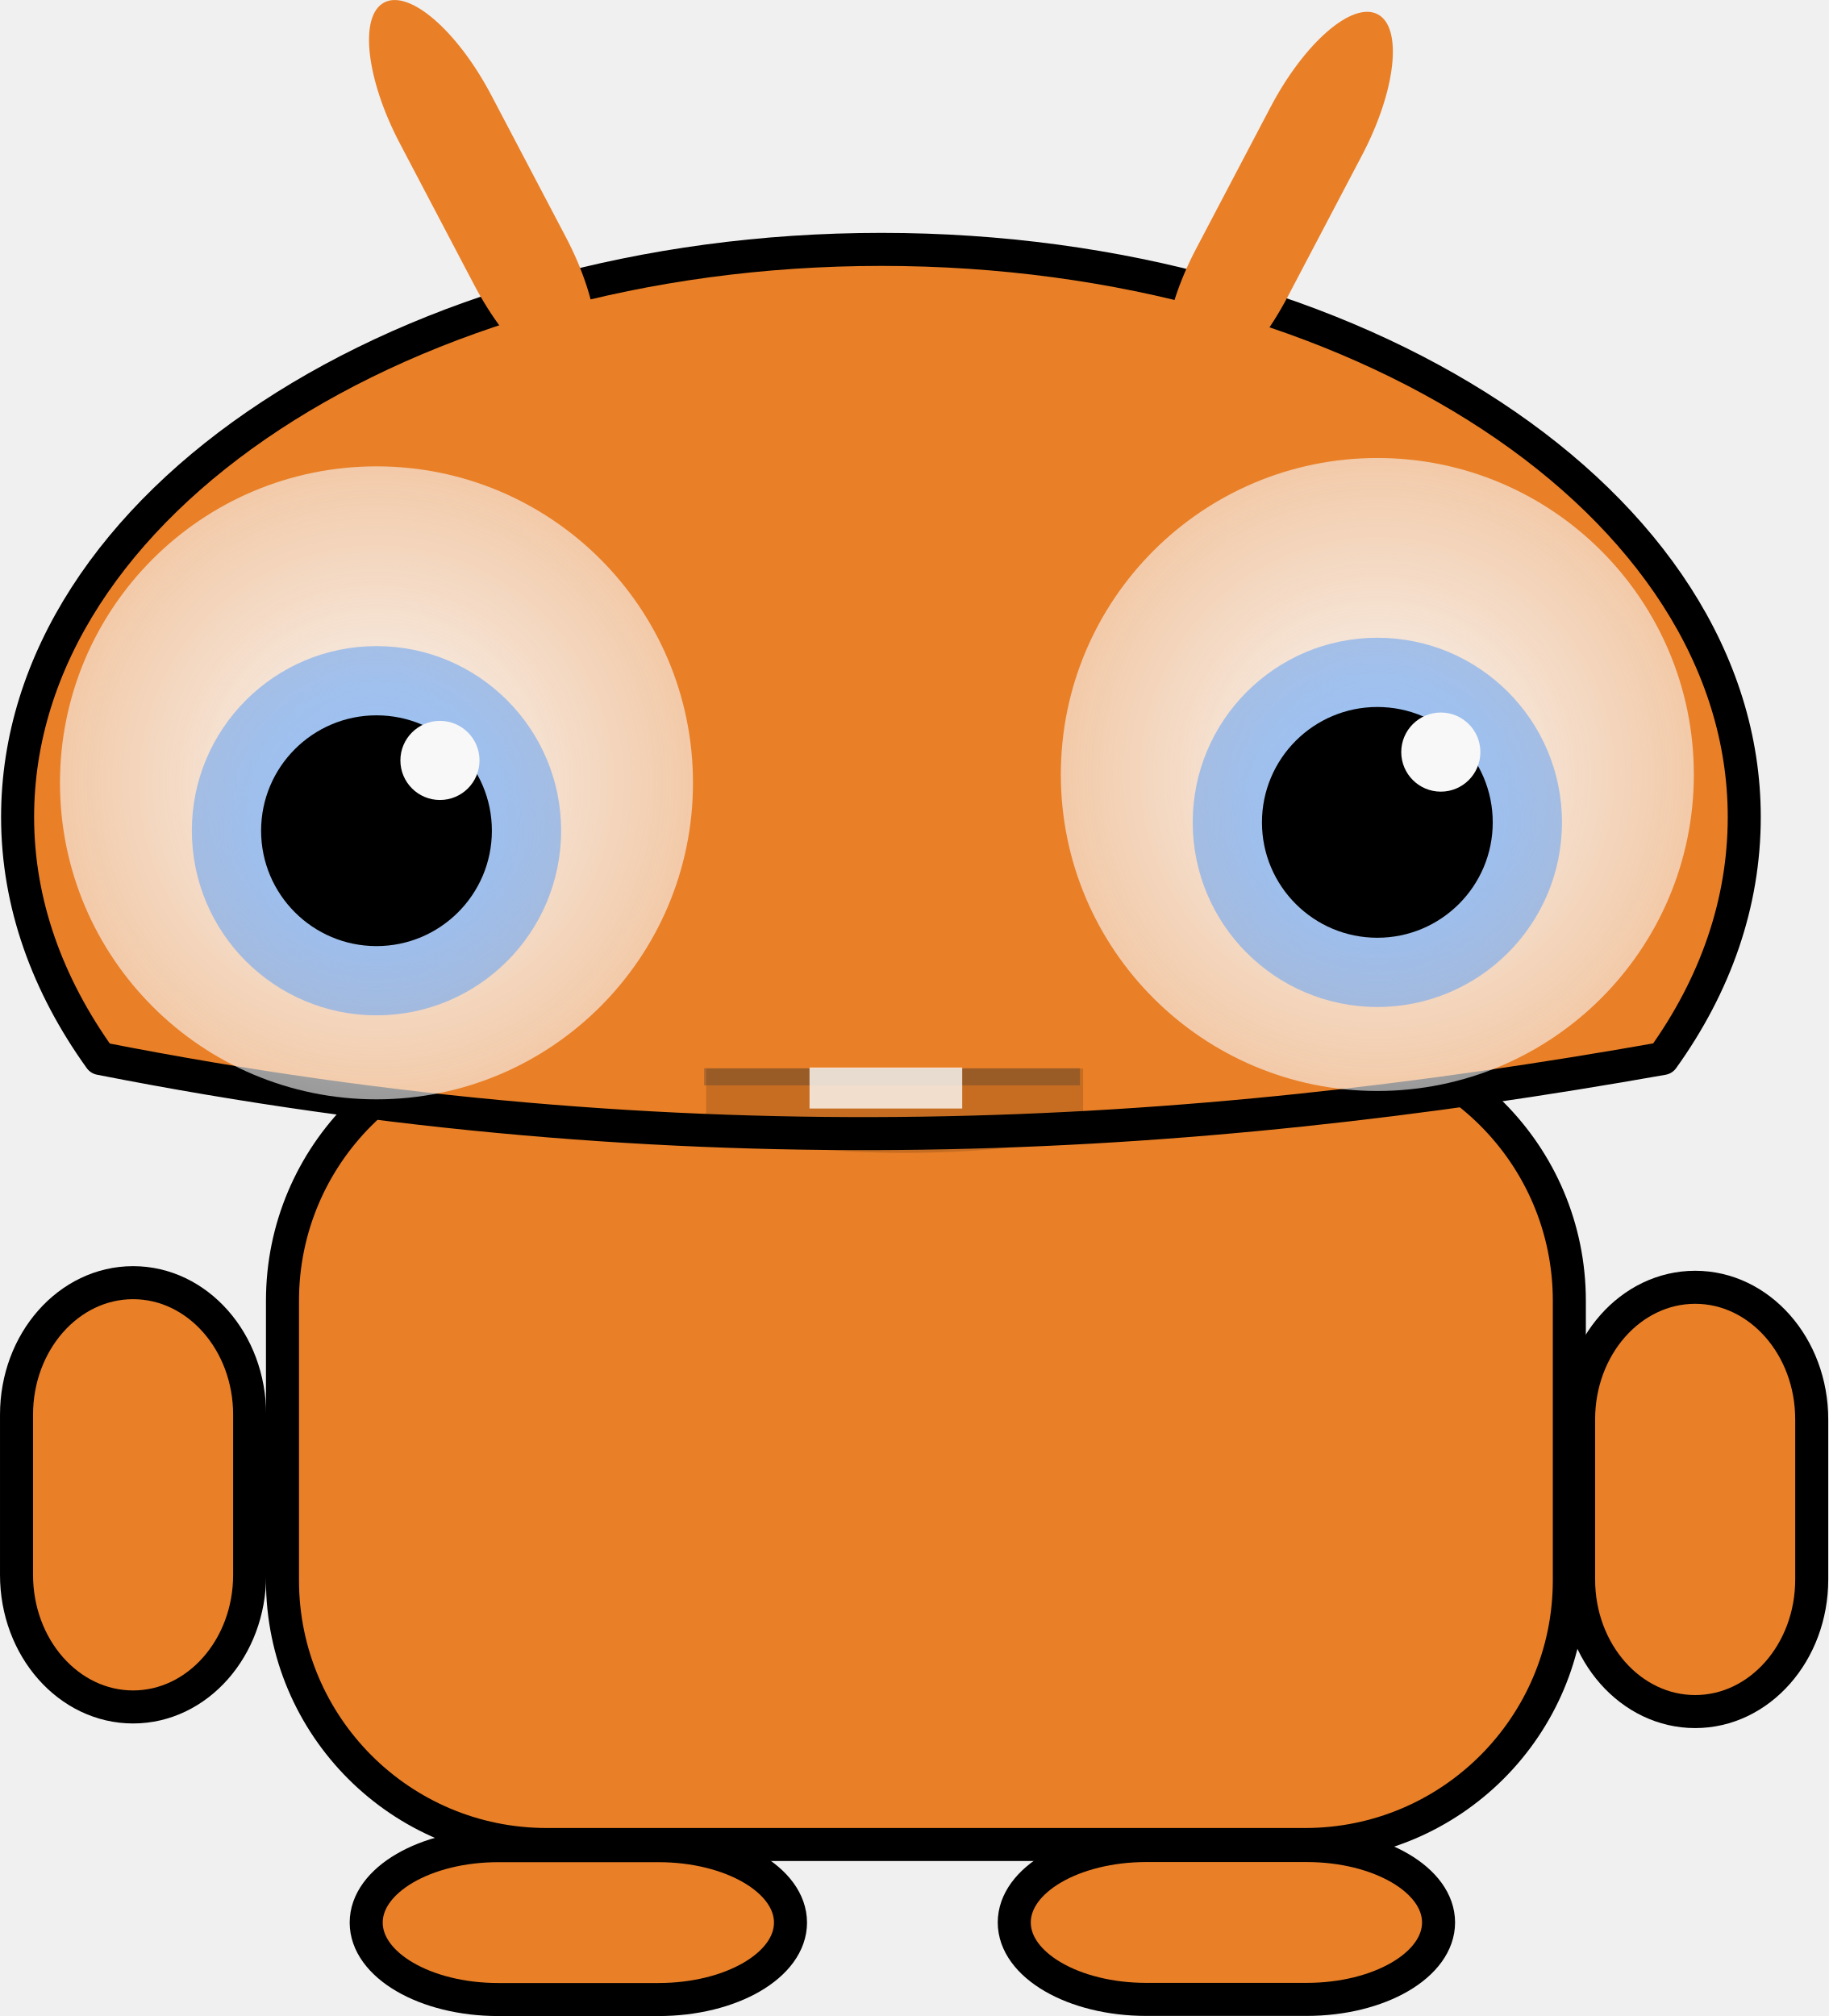
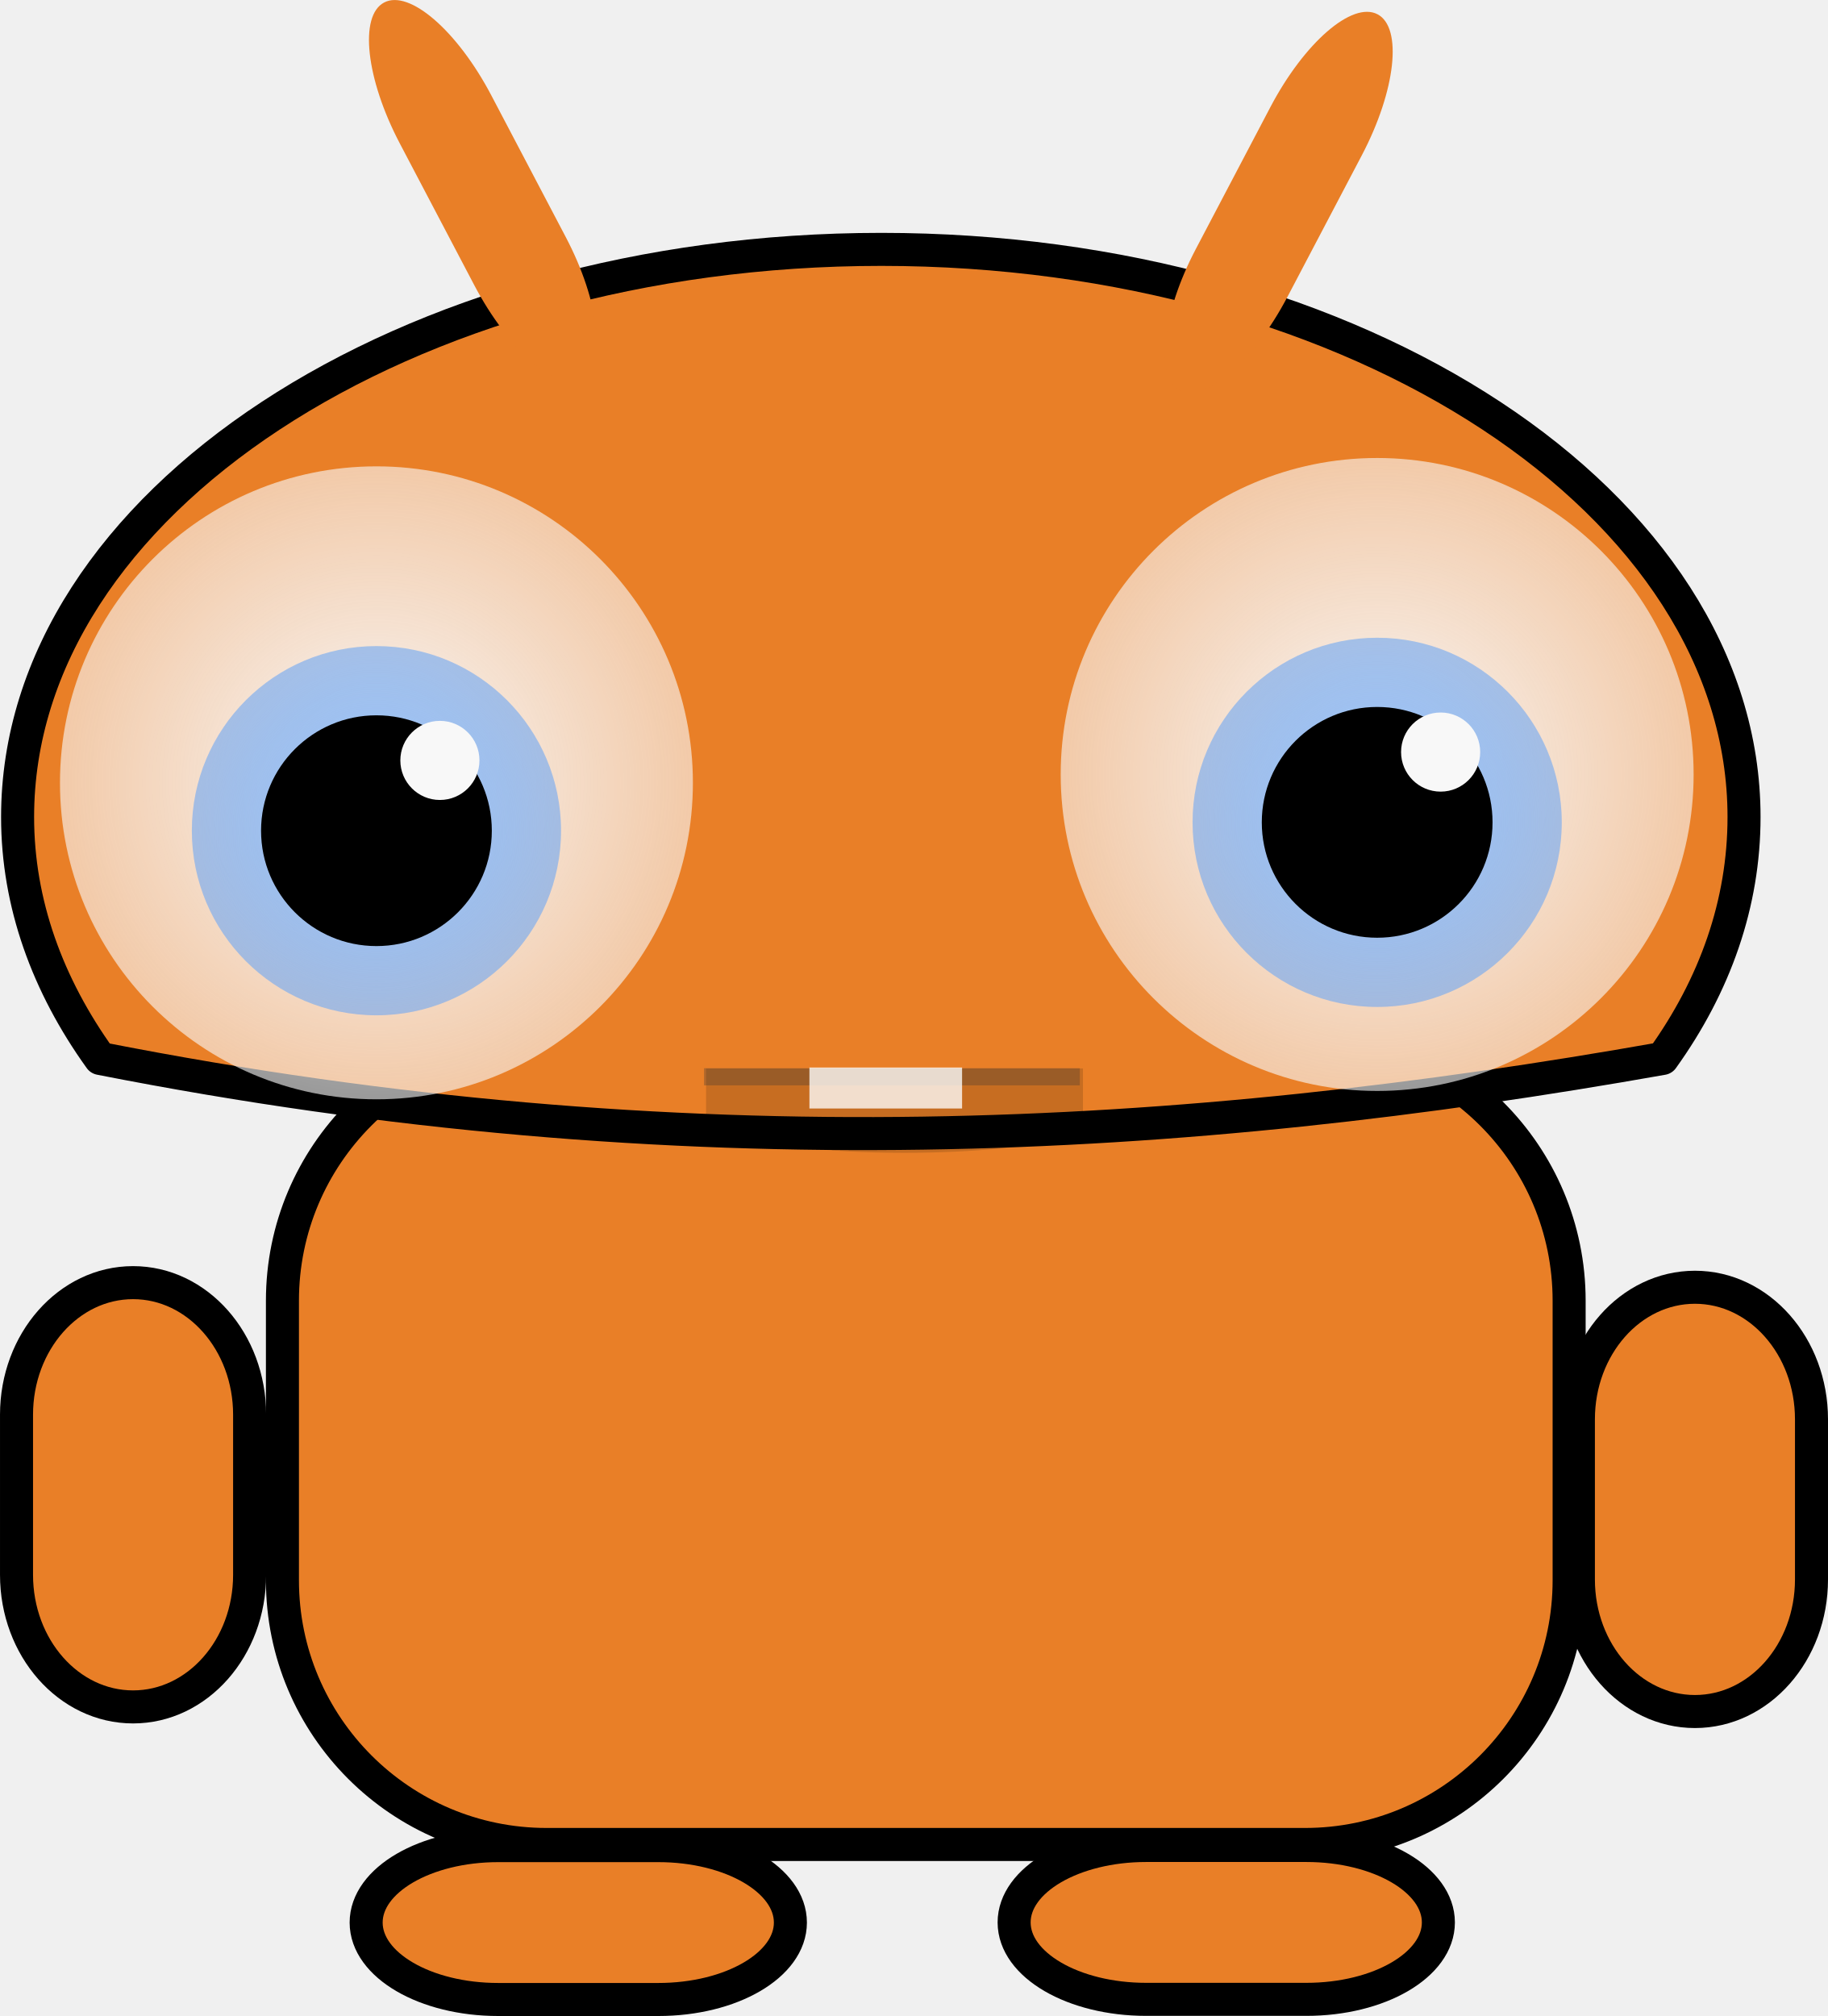
- <svg xmlns="http://www.w3.org/2000/svg" xmlns:xlink="http://www.w3.org/1999/xlink" id="svg13023" version="1.1" viewBox="0 0 38.388 42.333" height="42.333mm" width="38.388mm">
+ <svg xmlns="http://www.w3.org/2000/svg" xmlns:xlink="http://www.w3.org/1999/xlink" id="svg13023" version="1.1" viewBox="0 0 19.194 21.167" height="21.167mm" width="19.194mm">
  <defs id="defs13017">
    <radialGradient r="12.122" fy="467.155" fx="62.629" cy="467.155" cx="62.629" gradientUnits="userSpaceOnUse" id="radialGradient21589" xlink:href="#linearGradient9647-5-0" />
    <linearGradient id="linearGradient9647-5-0">
      <stop style="stop-color:#f8f8f8;stop-opacity:1;" offset="0" id="stop9649-2-25" />
      <stop style="stop-color:#f8f8f8;stop-opacity:0.621;" offset="1" id="stop9651-1-0" />
    </linearGradient>
    <radialGradient r="12.122" fy="467.155" fx="62.629" cy="467.155" cx="62.629" gradientUnits="userSpaceOnUse" id="radialGradient21591" xlink:href="#linearGradient9587-8-73" />
    <linearGradient id="linearGradient9587-8-73">
      <stop style="stop-color:#a0c5f6;stop-opacity:1;" offset="0" id="stop9589-2-0" />
      <stop style="stop-color:#71a8f2;stop-opacity:0.615;" offset="1" id="stop9591-0-7" />
    </linearGradient>
    <radialGradient r="12.122" fy="467.155" fx="62.629" cy="467.155" cx="62.629" gradientUnits="userSpaceOnUse" id="radialGradient21593" xlink:href="#linearGradient9647-5-0" />
    <radialGradient r="12.122" fy="467.155" fx="62.629" cy="467.155" cx="62.629" gradientUnits="userSpaceOnUse" id="radialGradient21595" xlink:href="#linearGradient9587-8-73" />
  </defs>
-   <g transform="translate(-57.56479,-84.14866)" id="layer1">
+   <g transform="matrix(0.5,0,0,0.5,-28.7824,-42.07433)" id="layer1">
    <g transform="matrix(0.728543,0,0,0.728543,15.62637,34.33443)" id="g11850">
      <rect rx="7.615" ry="7.615" y="98.251" x="65.706" height="23.288" width="37.089" id="rect9407-4-1" style="color:#000000;display:inline;overflow:visible;visibility:visible;fill:#e97f27;fill-opacity:1;fill-rule:nonzero;stroke:#000000;stroke-width:0.952;stroke-miterlimit:4;stroke-dasharray:none;stroke-opacity:1;marker:none;enable-background:accumulate" />
      <g style="display:inline" id="g21572" transform="matrix(0.9518691,0,0,0.9518691,-649.3685,-590.7491)">
        <path id="path21266" d="m 769.368,700.004 c -14.435,0 -26.156,7.703 -26.156,17.188 0,2.617 0.906,5.093 2.5,7.312 17.707,3.484 32.956,2.545 47.312,0 1.593,-2.219 2.469,-4.696 2.469,-7.312 0,-9.484 -11.69,-17.188 -26.125,-17.188 z" style="color:#000000;display:inline;overflow:visible;visibility:visible;fill:#e97f27;fill-opacity:1;fill-rule:nonzero;stroke:#000000;stroke-width:1;stroke-linecap:butt;stroke-linejoin:round;stroke-miterlimit:4;stroke-dasharray:none;stroke-dashoffset:0;stroke-opacity:1;marker:none;enable-background:accumulate" />
        <circle style="color:#000000;display:inline;overflow:visible;visibility:visible;fill:url(#radialGradient21589);fill-opacity:1;fill-rule:nonzero;stroke:none;stroke-width:1;marker:none;enable-background:accumulate" id="path9199-4-5-5-8" transform="matrix(0.7905743,0,0,-0.7905743,704.5656,1085.478)" cx="62.629" cy="467.155" r="12.122" />
        <g id="g9640-9-5" transform="matrix(0.7905743,0,0,0.7905743,707.186,337.9724)">
          <circle transform="matrix(0.5833333,0,0,-0.5833333,22.78106,752.7077)" id="path9199-4-5-9-3-3-0" style="color:#000000;display:inline;overflow:visible;visibility:visible;fill:url(#radialGradient21591);fill-opacity:1;fill-rule:nonzero;stroke:none;stroke-width:1;marker:none;enable-background:accumulate" cx="62.629" cy="467.155" r="12.122" />
          <circle transform="matrix(0.3645834,0,0,-0.3645834,36.48126,650.5176)" id="path9199-4-5-9-8-2" style="color:#000000;display:inline;overflow:visible;visibility:visible;fill:#000000;fill-opacity:1;fill-rule:nonzero;stroke:none;stroke-width:1;marker:none;enable-background:accumulate" cx="62.629" cy="467.155" r="12.122" />
          <circle transform="matrix(0.125,0,0,-0.125,53.91689,535.9031)" id="path9199-4-5-9-23-1-8" style="color:#000000;display:inline;overflow:visible;visibility:visible;fill:#f8f8f8;fill-opacity:1;fill-rule:nonzero;stroke:none;stroke-width:1;marker:none;enable-background:accumulate" cx="62.629" cy="467.155" r="12.122" />
        </g>
        <circle style="color:#000000;display:inline;overflow:visible;visibility:visible;fill:url(#radialGradient21593);fill-opacity:1;fill-rule:nonzero;stroke:none;stroke-width:1;marker:none;enable-background:accumulate" id="path9199-4-5-5-8-0" transform="matrix(0.7905743,0,0,-0.7905743,734.8702,1085.225)" cx="62.629" cy="467.155" r="12.122" />
        <g id="g9640-9-5-9" transform="matrix(0.7905743,0,0,0.7905743,737.4906,337.7198)">
          <circle transform="matrix(0.5833333,0,0,-0.5833333,22.78106,752.7077)" id="path9199-4-5-9-3-3-0-3" style="color:#000000;display:inline;overflow:visible;visibility:visible;fill:url(#radialGradient21595);fill-opacity:1;fill-rule:nonzero;stroke:none;stroke-width:1;marker:none;enable-background:accumulate" cx="62.629" cy="467.155" r="12.122" />
          <circle transform="matrix(0.3645834,0,0,-0.3645834,36.48126,650.5176)" id="path9199-4-5-9-8-2-0" style="color:#000000;display:inline;overflow:visible;visibility:visible;fill:#000000;fill-opacity:1;fill-rule:nonzero;stroke:none;stroke-width:1;marker:none;enable-background:accumulate" cx="62.629" cy="467.155" r="12.122" />
          <circle transform="matrix(0.125,0,0,-0.125,53.91689,535.9031)" id="path9199-4-5-9-23-1-8-5" style="color:#000000;display:inline;overflow:visible;visibility:visible;fill:#f8f8f8;fill-opacity:1;fill-rule:nonzero;stroke:none;stroke-width:1;marker:none;enable-background:accumulate" cx="62.629" cy="467.155" r="12.122" />
        </g>
        <g id="g21443-6" transform="matrix(1,0,0,0.650387,84.75246,245.9297)">
          <path id="rect9363-6-1" d="m 679.308,736.295 v 2.915 c 1.506,0.629 3.633,1.013 6.003,1.013 2.081,0 3.958,-0.291 5.41,-0.791 v -3.138 z" style="color:#000000;display:inline;overflow:visible;visibility:visible;opacity:0.147;fill:#000000;fill-opacity:1;fill-rule:nonzero;stroke:none;stroke-width:4;marker:none;enable-background:accumulate" />
          <rect y="736.283" x="679.246" height="0.799" width="11.38" id="rect9567-3-8" style="color:#000000;display:inline;overflow:visible;visibility:visible;opacity:0.307;fill:#343434;fill-opacity:1;fill-rule:nonzero;stroke:none;stroke-width:4;marker:none;enable-background:accumulate" />
          <rect y="736.251" x="682.438" height="1.908" width="4.623" id="rect9363-8-1-2" style="color:#000000;display:inline;overflow:visible;visibility:visible;opacity:0.777;fill:#ffffff;fill-opacity:1;fill-rule:nonzero;stroke:none;stroke-width:4;marker:none;enable-background:accumulate" />
        </g>
      </g>
      <rect transform="scale(-1,1)" rx="3.807" ry="3.807" y="105.478" x="-109.781" height="12.229" width="6.719" id="rect9407-0-1-5-4" style="color:#000000;display:inline;overflow:visible;visibility:visible;fill:#e97f27;fill-opacity:1;fill-rule:nonzero;stroke:#000000;stroke-width:0.952;stroke-miterlimit:4;stroke-dasharray:none;stroke-opacity:1;marker:none;enable-background:accumulate" />
      <rect transform="rotate(90)" rx="3.807" ry="3.807" y="-80.348" x="121.572" height="12.229" width="4.435" id="rect9407-0-1-8-7-6" style="color:#000000;display:inline;overflow:visible;visibility:visible;fill:#e97f27;fill-opacity:1;fill-rule:nonzero;stroke:#000000;stroke-width:0.952;stroke-miterlimit:4;stroke-dasharray:none;stroke-opacity:1;marker:none;enable-background:accumulate" />
      <rect transform="rotate(90)" rx="3.807" ry="3.807" y="-99.026" x="121.568" height="12.229" width="4.435" id="rect9407-0-1-8-8-1-6" style="color:#000000;display:inline;overflow:visible;visibility:visible;fill:#e97f27;fill-opacity:1;fill-rule:nonzero;stroke:#000000;stroke-width:0.952;stroke-miterlimit:4;stroke-dasharray:none;stroke-opacity:1;marker:none;enable-background:accumulate" />
      <rect transform="scale(-1,1)" rx="3.807" ry="3.807" y="105.345" x="-64.76" height="12.229" width="6.719" id="rect9407-0-1-9-7-7" style="color:#000000;display:inline;overflow:visible;visibility:visible;fill:#e97f27;fill-opacity:1;fill-rule:nonzero;stroke:#000000;stroke-width:0.952;stroke-miterlimit:4;stroke-dasharray:none;stroke-opacity:1;marker:none;enable-background:accumulate" />
      <g style="display:inline" id="g21901" transform="matrix(0.9518691,0,0,0.9518691,-648.03,-596.5283)">
        <rect style="color:#000000;display:inline;overflow:visible;visibility:visible;fill:#e97f27;fill-opacity:1;fill-rule:nonzero;stroke:none;stroke-width:4;marker:none;enable-background:accumulate" id="rect9407-0-1-5-4-0" width="3.13" height="12.847" x="-343.121" y="968.632" ry="4" rx="4" transform="matrix(-0.8852384,0.4651376,0.4651376,0.8852384,0,0)" />
        <rect style="color:#000000;display:inline;overflow:visible;visibility:visible;fill:#e97f27;fill-opacity:1;fill-rule:nonzero;stroke:none;stroke-width:4;marker:none;enable-background:accumulate" id="rect9407-0-1-5-4-0-1" width="3.13" height="12.847" x="1016.677" y="254.546" ry="4" rx="4" transform="rotate(27.71913)" />
      </g>
    </g>
  </g>
</svg>
